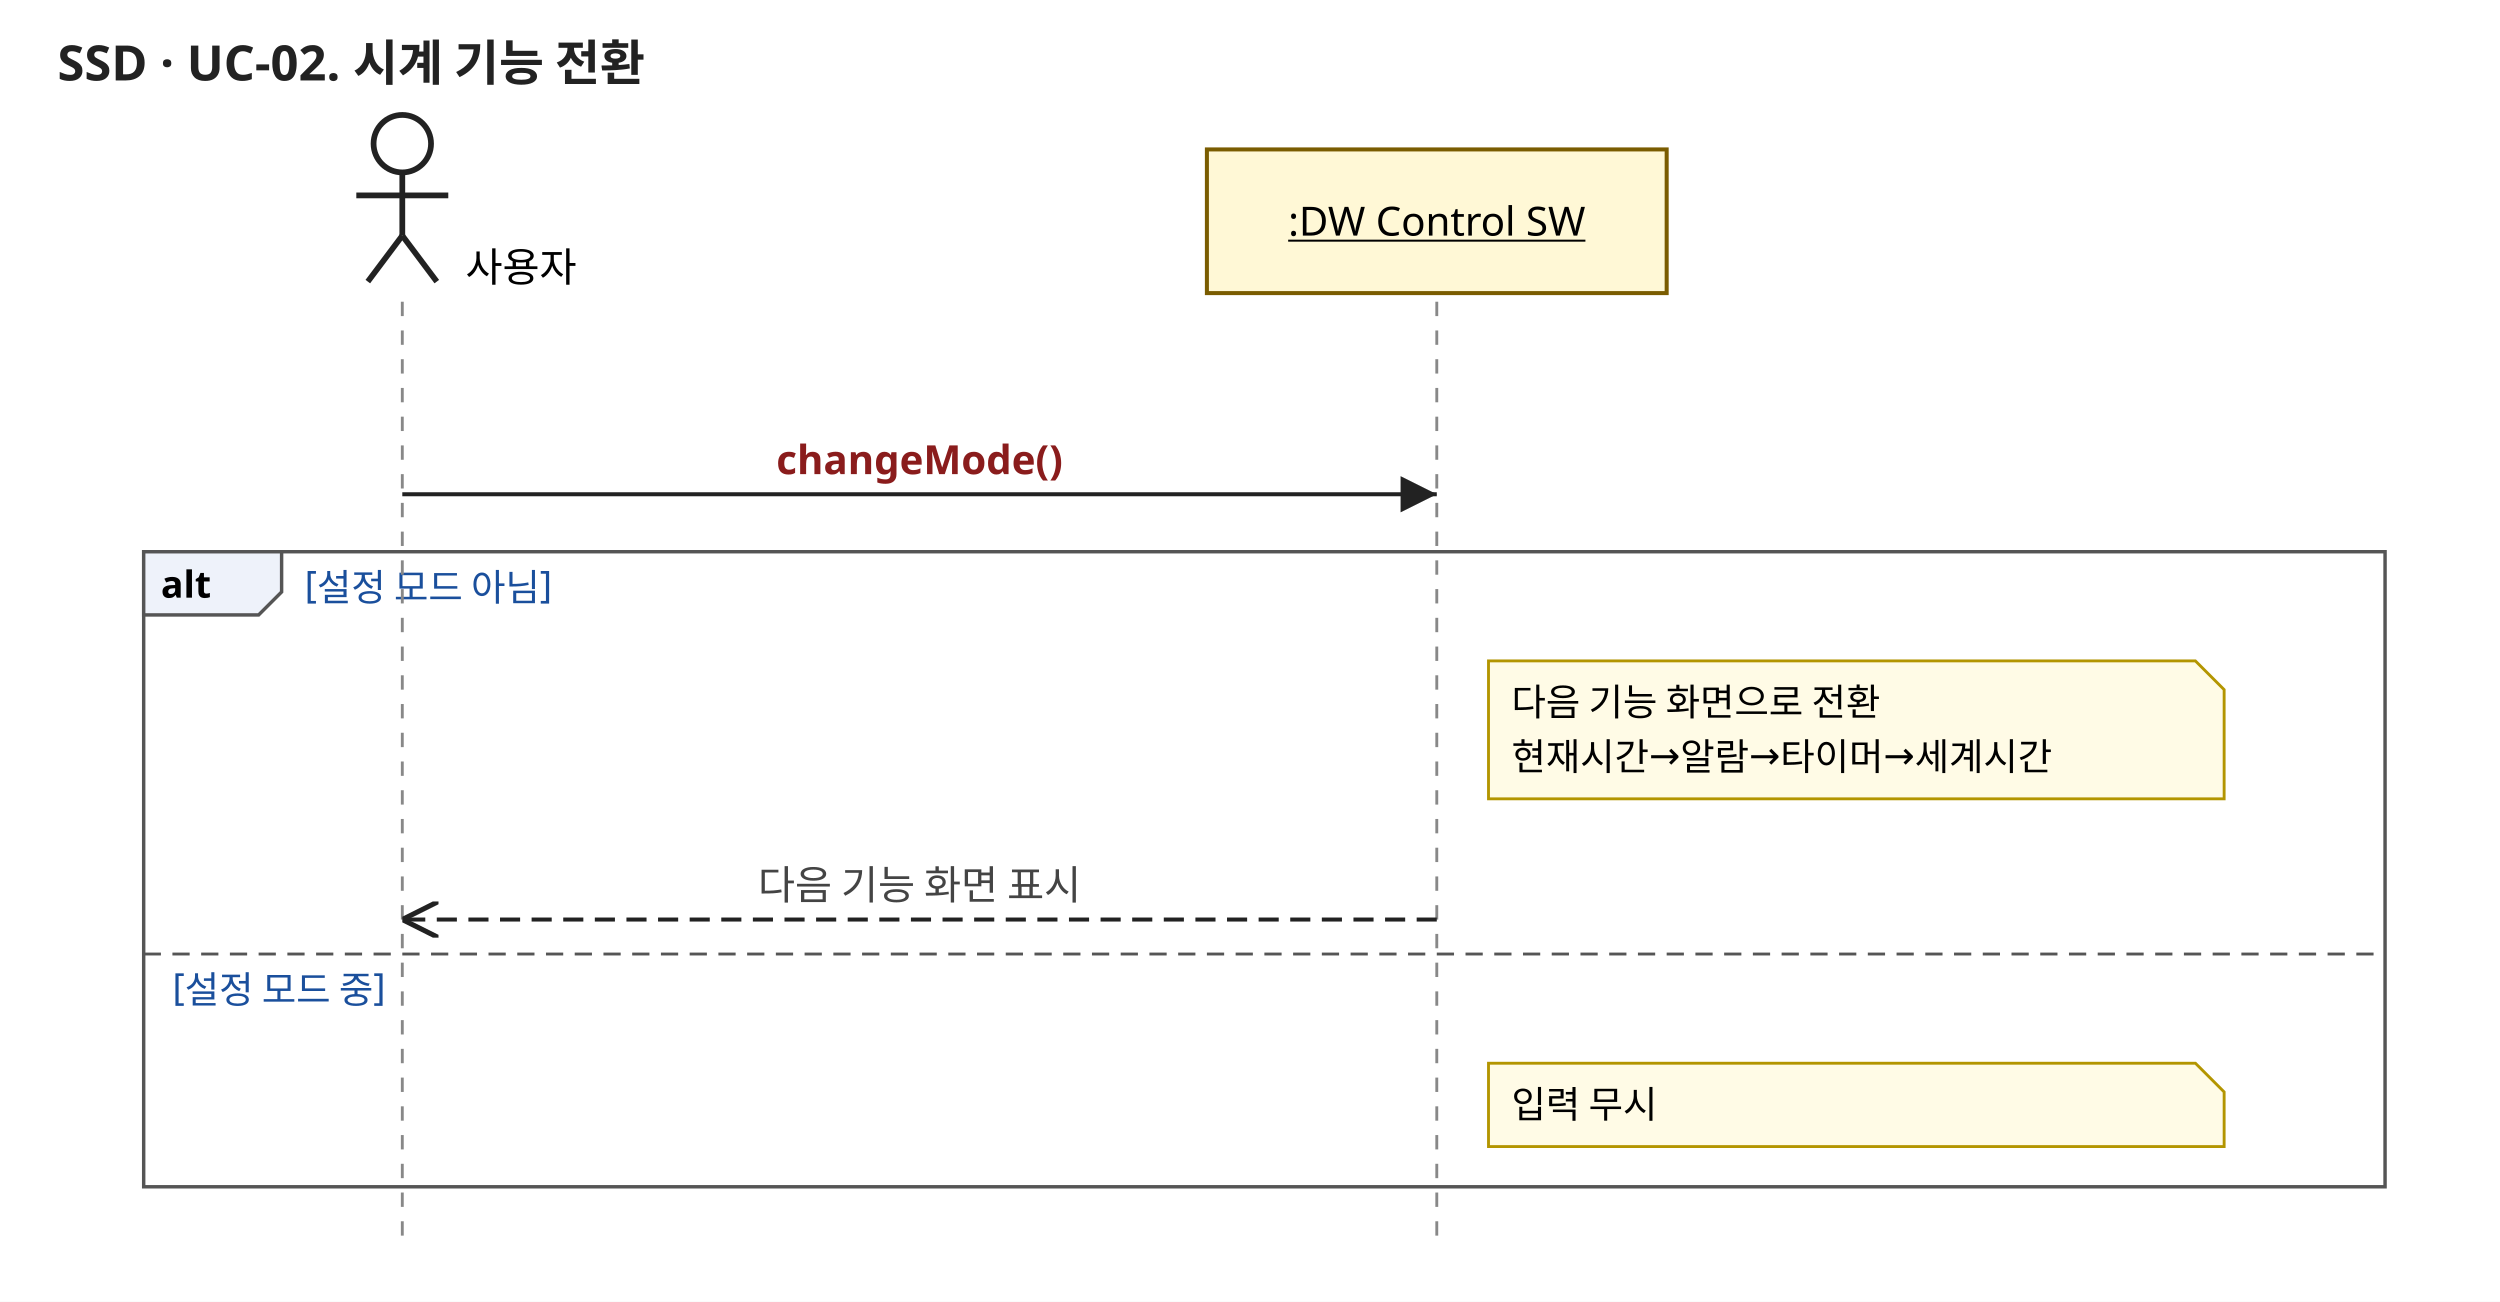
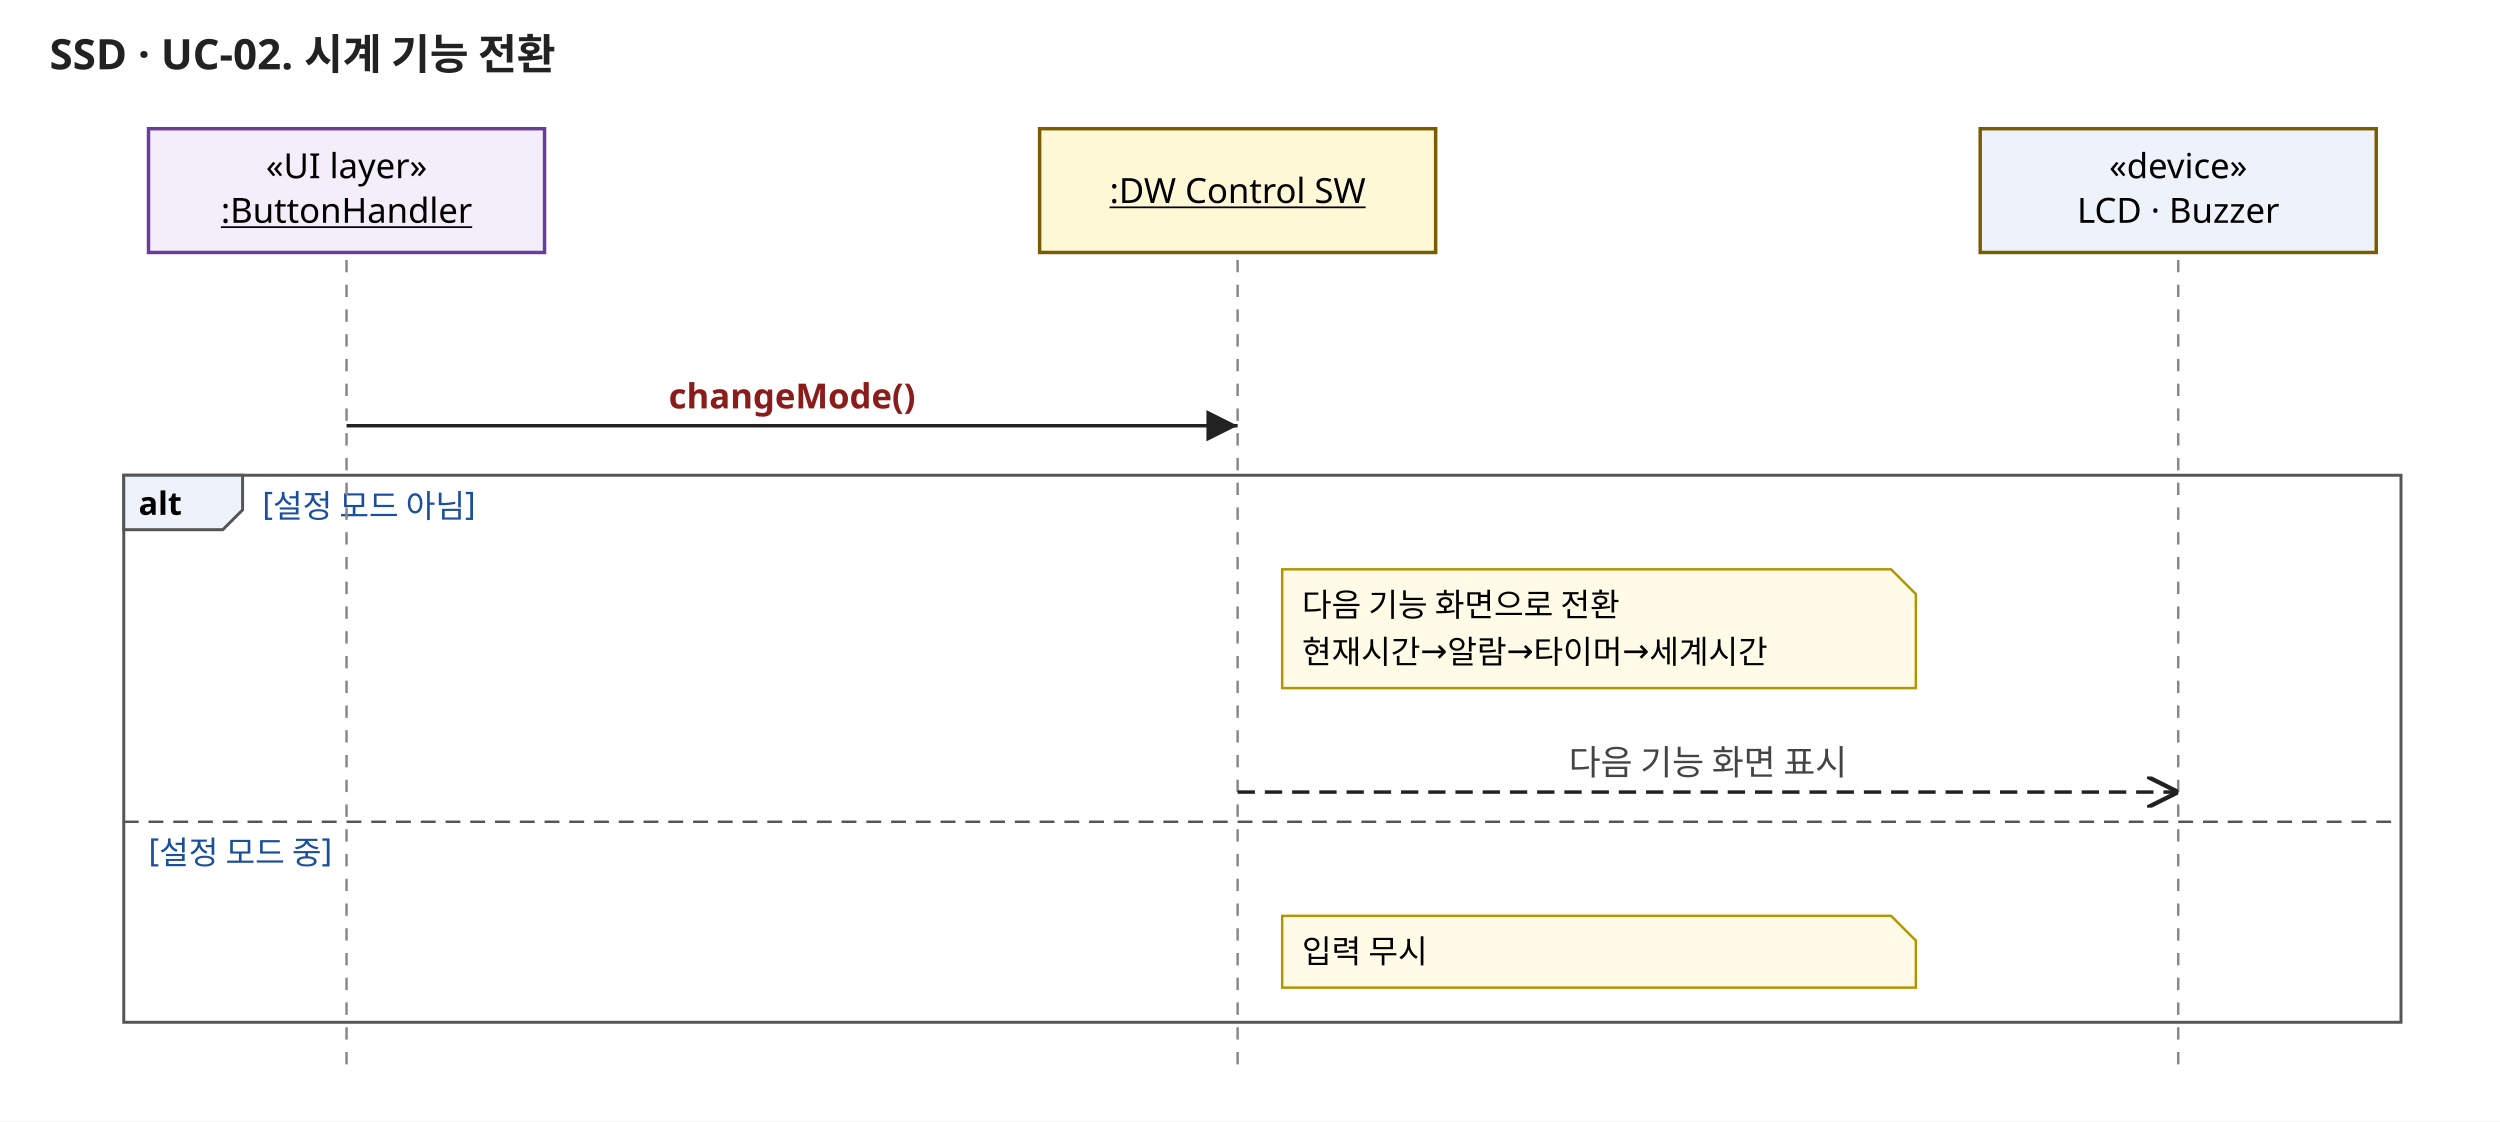
- <svg xmlns="http://www.w3.org/2000/svg" width="870" height="453" viewBox="0 0 870 453" font-family="Malgun Gothic, Apple SD Gothic Neo, Noto Sans KR, WenQuanYi Zen Hei, sans-serif">
+ <svg xmlns="http://www.w3.org/2000/svg" width="1010" height="453" viewBox="0 0 1010 453" font-family="Malgun Gothic, Apple SD Gothic Neo, Noto Sans KR, WenQuanYi Zen Hei, sans-serif">
  <defs>
    <marker id="fill" viewBox="0 0 10 10" refX="10" refY="5" markerWidth="9" markerHeight="9" orient="auto">
      <path d="M0,0 L10,5 L0,10 z" fill="#222" />
    </marker>
    <marker id="open" viewBox="0 0 10 10" refX="10" refY="5" markerWidth="9" markerHeight="9" orient="auto">
      <path d="M0,0 L10,5 L0,10" fill="none" stroke="#222" stroke-width="1.4" />
    </marker>
  </defs>
-   <rect width="870" height="453" fill="#fff" />
+   <rect width="1010" height="453" fill="#fff" />
  <text x="20" y="28" font-size="17" font-weight="bold" fill="#222">SSD · UC-02. 시계 기능 전환</text>
-   <rect x="50" y="192" width="780" height="221" fill="none" stroke="#555" stroke-width="1.2" />
+   <rect x="50" y="192" width="920" height="221" fill="none" stroke="#555" stroke-width="1.2" />
  <path d="M50,192 h48 v14 l-8,8 h-40 z" fill="#eef2fa" stroke="#555" stroke-width="1.2" />
  <text x="56" y="208" font-size="13" font-weight="bold">alt</text>
  <text x="106" y="208" font-size="13" fill="#1a4f9c">[설정 모드 아님]</text>
-   <line x1="50" y1="332" x2="830" y2="332" stroke="#555" stroke-dasharray="6 4" />
+   <line x1="50" y1="332" x2="970" y2="332" stroke="#555" stroke-dasharray="6 4" />
  <text x="60" y="348" font-size="13" fill="#1a4f9c">[설정 모드 중]</text>
  <line x1="140" y1="105" x2="140" y2="433" stroke="#888" stroke-dasharray="5 5" />
-   <g stroke="#222" stroke-width="2" fill="none">
-     <circle cx="140" cy="50" r="10" />
-     <line x1="140" y1="60" x2="140" y2="82" />
-     <line x1="124" y1="68" x2="156" y2="68" />
-     <line x1="140" y1="82" x2="128" y2="98" />
-     <line x1="140" y1="82" x2="152" y2="98" />
-   </g>
-   <text x="162" y="98" font-size="14">사용자</text>
+   <rect x="60" y="52" width="160" height="50" fill="#f3eefa" stroke="#6a3d9a" stroke-width="1.4" />
+   <text x="140" y="72" text-anchor="middle" font-size="14">«UI layer»</text>
+   <text x="140" y="90" text-anchor="middle" font-size="14" text-decoration="underline">:ButtonHandler</text>
  <line x1="500" y1="105" x2="500" y2="433" stroke="#888" stroke-dasharray="5 5" />
  <rect x="420" y="52" width="160" height="50" fill="#fff8d6" stroke="#7a5c00" stroke-width="1.4" />
  <text x="500" y="82" text-anchor="middle" font-size="14" text-decoration="underline">:DW Control SW</text>
+   <line x1="880" y1="105" x2="880" y2="433" stroke="#888" stroke-dasharray="5 5" />
+   <rect x="800" y="52" width="160" height="50" fill="#eef2fa" stroke="#7a5c00" stroke-width="1.4" />
+   <text x="880" y="72" text-anchor="middle" font-size="14">«device»</text>
+   <text x="880" y="90" text-anchor="middle" font-size="14">LCD · Buzzer</text>
  <line x1="140" y1="172" x2="500" y2="172" stroke="#222" stroke-width="1.4" marker-end="url(#fill)" />
  <text x="320.0" y="165" text-anchor="middle" font-size="14" font-weight="bold" fill="#8a1c1c">changeMode()</text>
  <path d="M518,230 h246 l10,10 v38 h-256 z" fill="#fffbe6" stroke="#b39500" />
  <text x="526" y="249" font-size="13">다음 기능 화면으로 전환</text>
  <text x="526" y="268" font-size="13">현재시간→알람→타이머→세계시간</text>
-   <line x1="500" y1="320" x2="140" y2="320" stroke="#222" stroke-width="1.4" stroke-dasharray="7 4" marker-end="url(#open)" />
-   <text x="320.0" y="313" text-anchor="middle" font-size="14" font-weight="normal" fill="#444">다음 기능 화면 표시</text>
+   <line x1="500" y1="320" x2="880" y2="320" stroke="#222" stroke-width="1.4" stroke-dasharray="7 4" marker-end="url(#open)" />
+   <text x="690.0" y="313" text-anchor="middle" font-size="14" font-weight="normal" fill="#444">다음 기능 화면 표시</text>
  <path d="M518,370 h246 l10,10 v19 h-256 z" fill="#fffbe6" stroke="#b39500" />
  <text x="526" y="389" font-size="13">입력 무시</text>
</svg>
